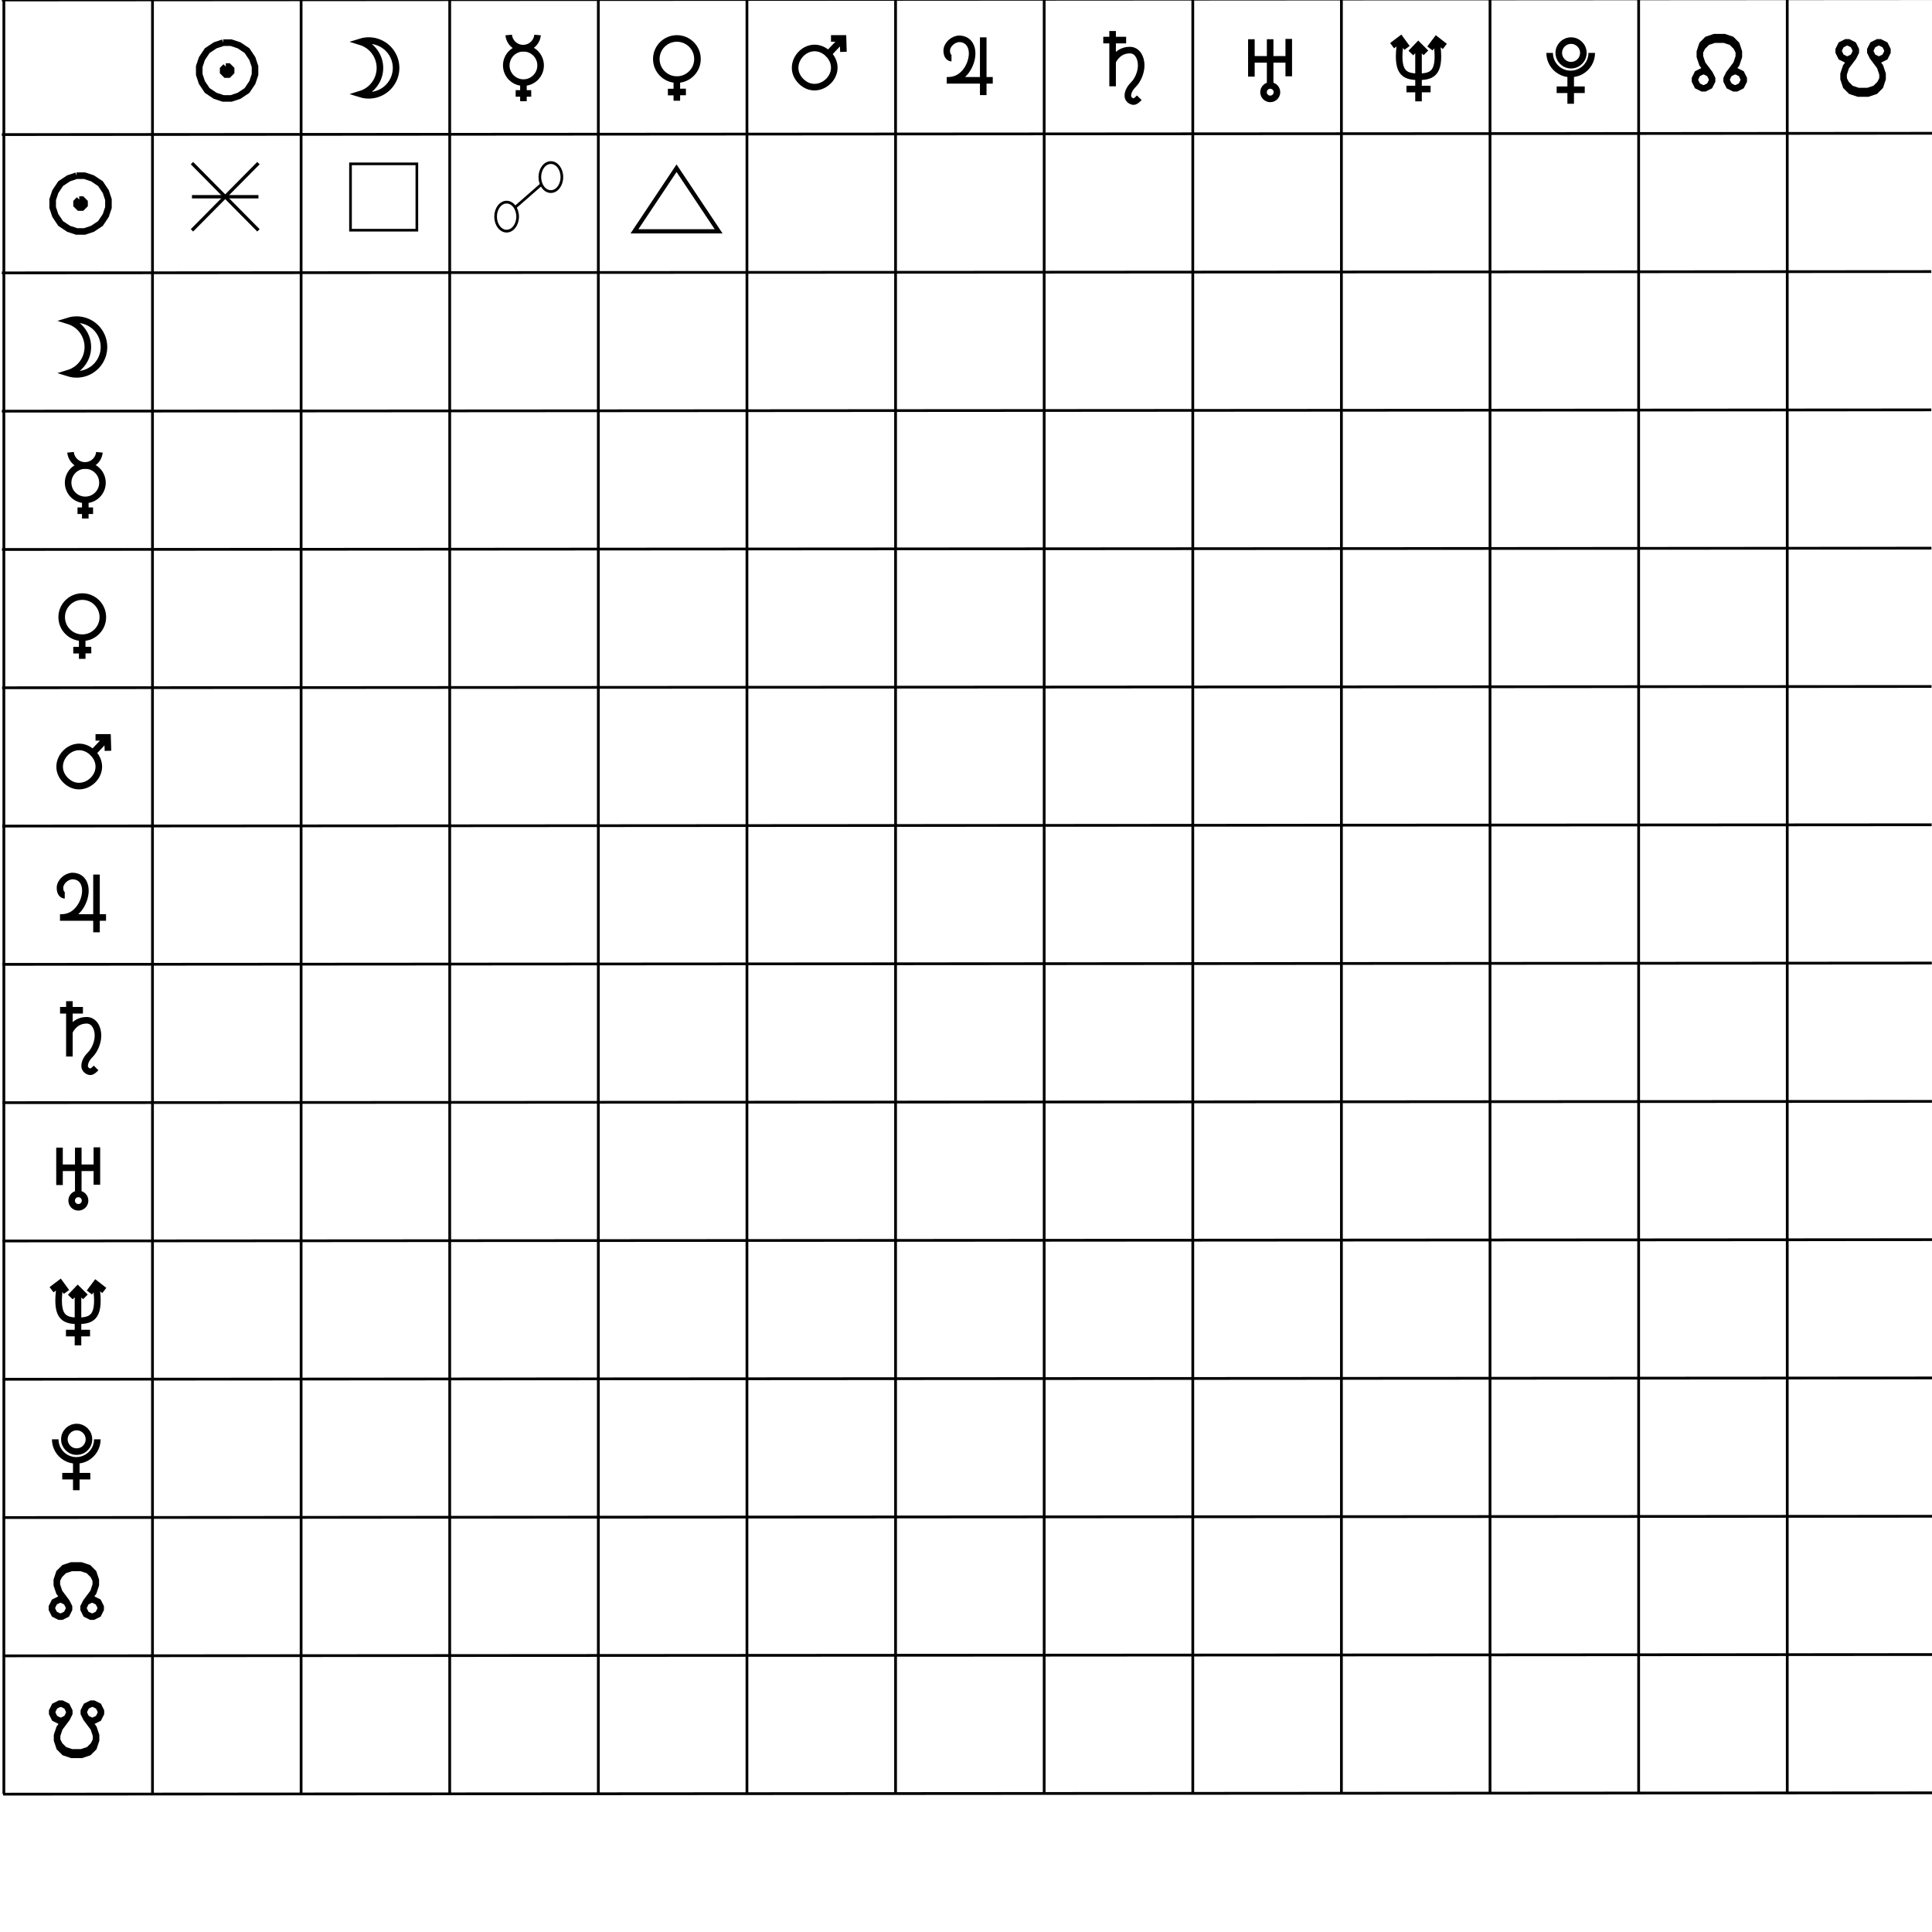
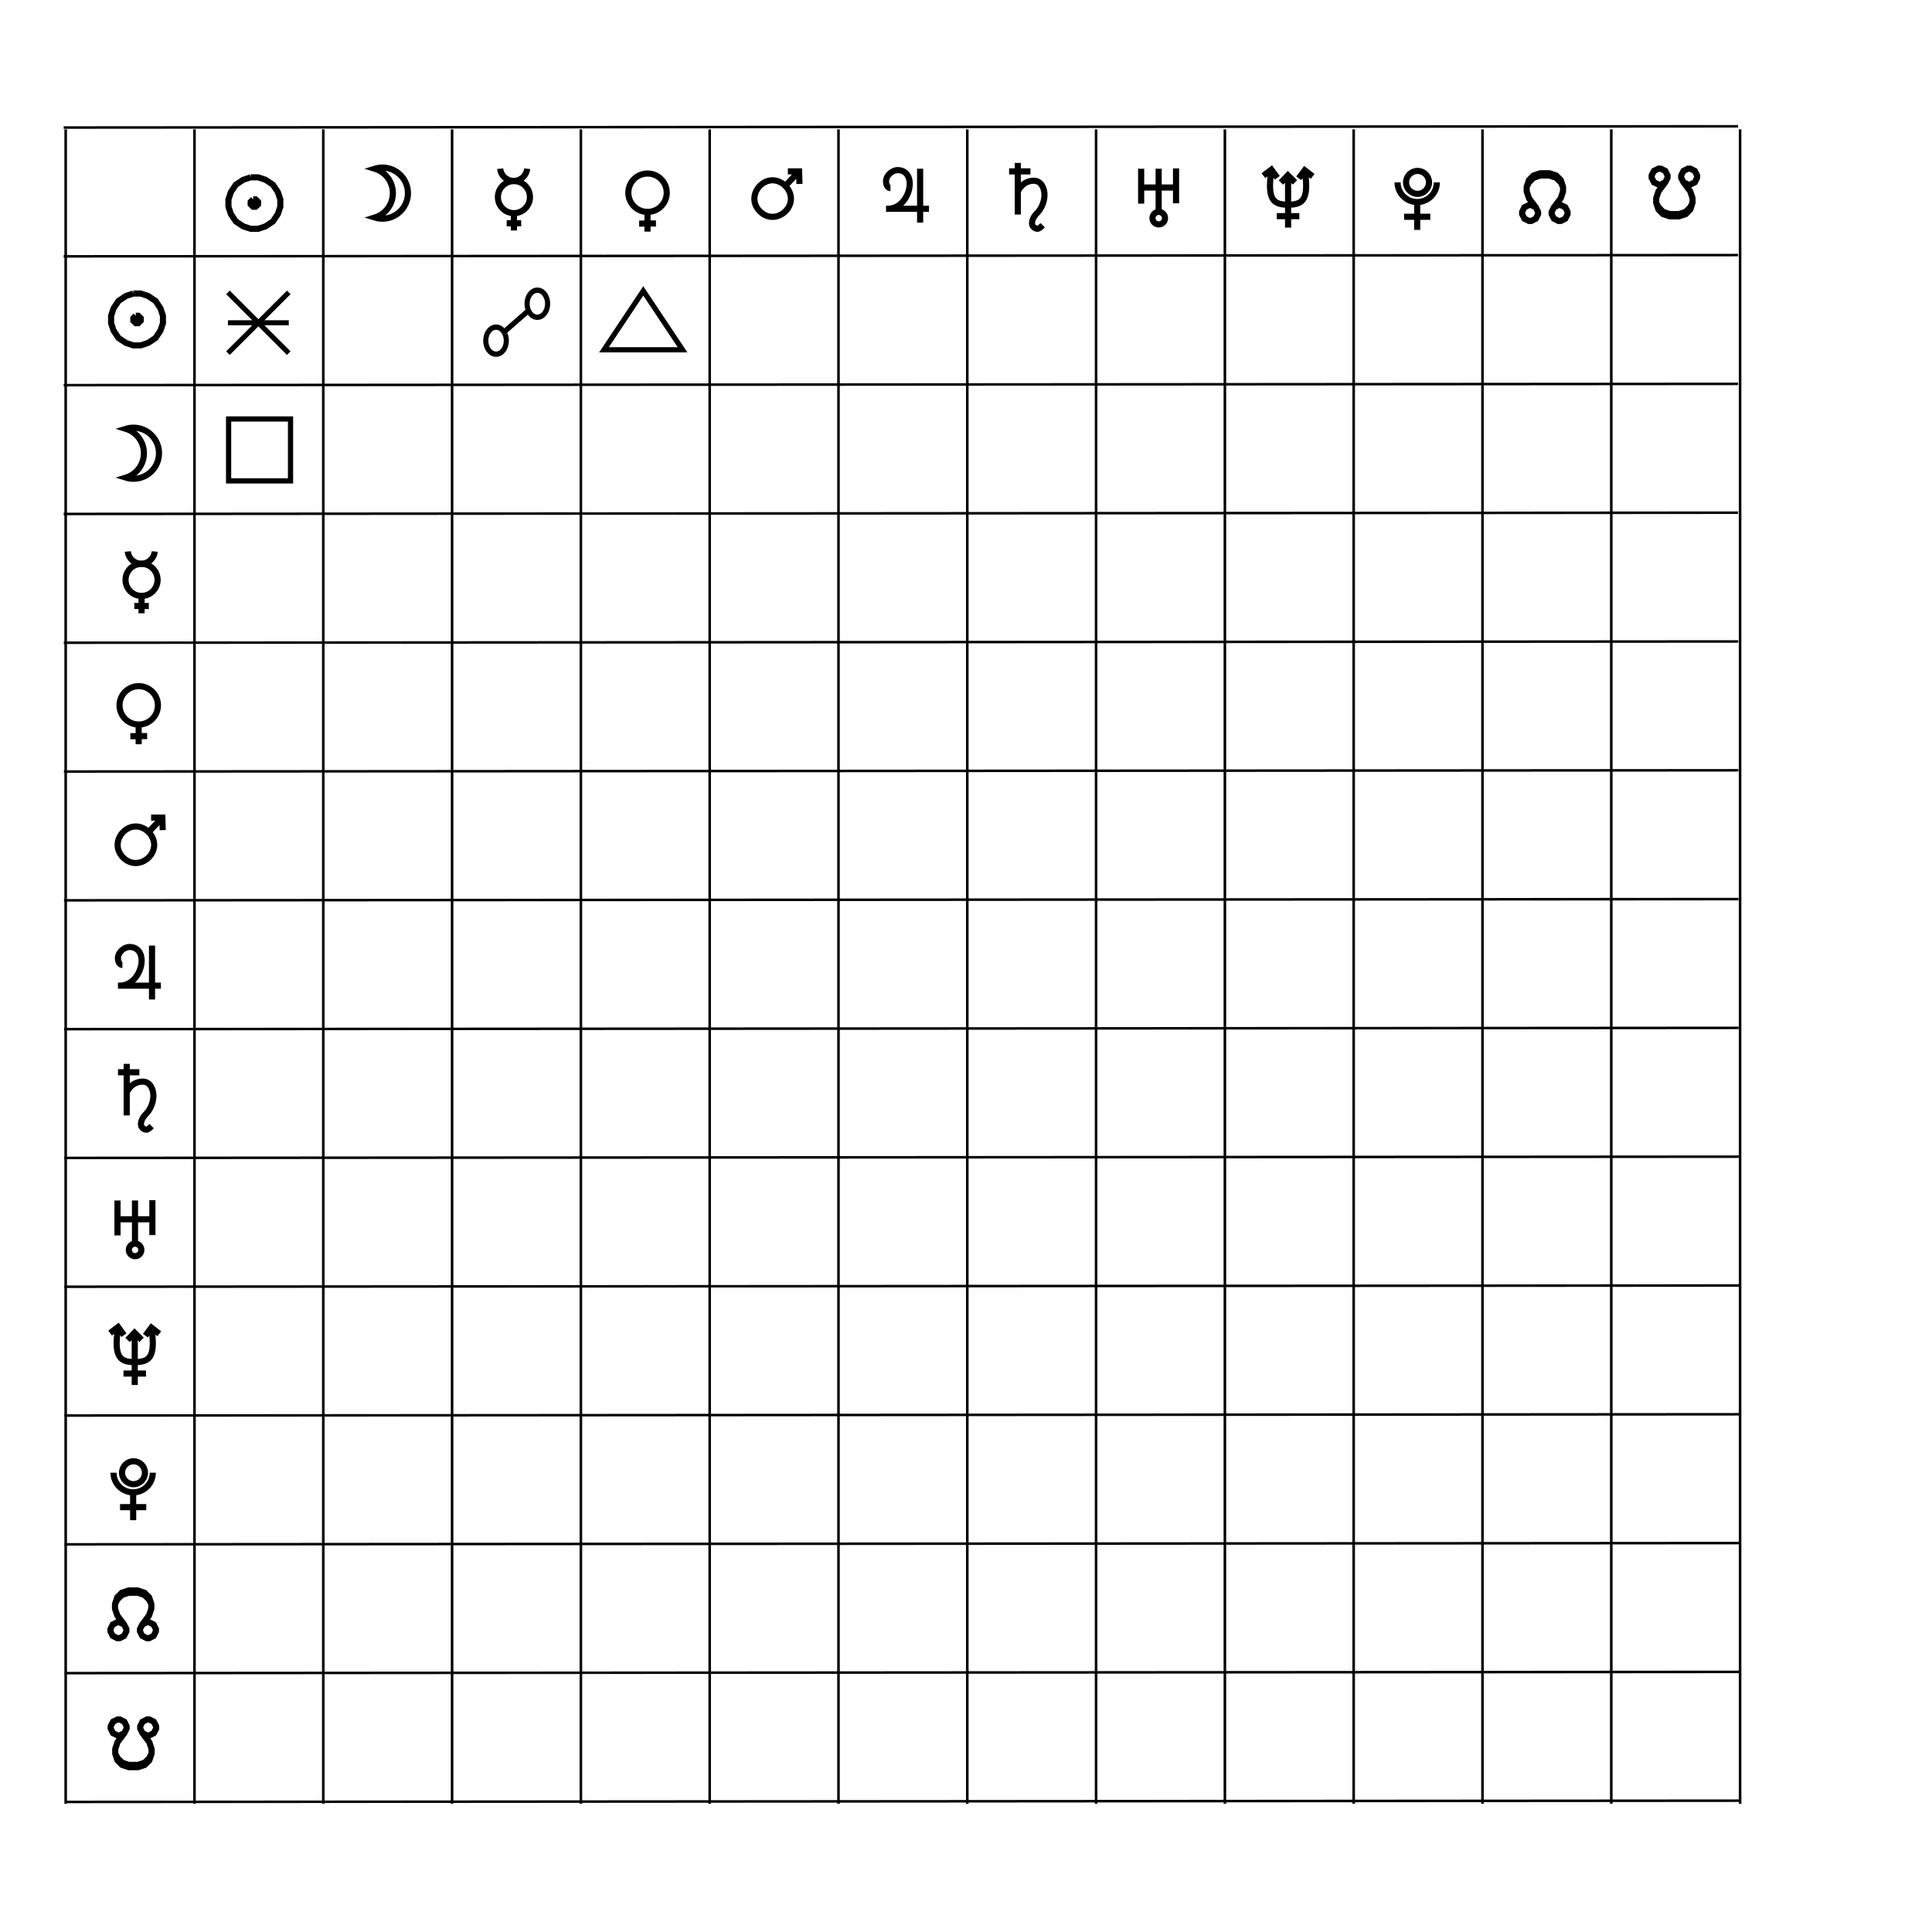
- <svg xmlns="http://www.w3.org/2000/svg" width="140mm" height="140mm" viewBox="0 0 140 140" version="1.1" id="svg4685">
+ <svg xmlns="http://www.w3.org/2000/svg" width="150mm" height="150mm" viewBox="0 0 150 150" version="1.1" id="svg4685">
  <defs id="defs4679" />
-   <g id="layer1" transform="translate(0,-157)" style="display:inline">
-     <g id="g177" style="display:inline;stroke-width:0.2;stroke-miterlimit:4;stroke-dasharray:none">
-       <path id="path5310" d="M 0.226,287.011 140.04,286.916 v 0" style="fill:none;stroke:#000000;stroke-width:0.2;stroke-linecap:butt;stroke-linejoin:miter;stroke-miterlimit:4;stroke-dasharray:none;stroke-opacity:1" />
-       <path style="fill:none;stroke:#000000;stroke-width:0.2;stroke-linecap:butt;stroke-linejoin:miter;stroke-miterlimit:4;stroke-dasharray:none;stroke-opacity:1" d="M 0.134,186.795 139.949,186.701 v 0" id="path5312" />
-       <path id="path5314" d="M 0.143,196.817 139.958,196.722 v 0" style="fill:none;stroke:#000000;stroke-width:0.2;stroke-linecap:butt;stroke-linejoin:miter;stroke-miterlimit:4;stroke-dasharray:none;stroke-opacity:1" />
-       <path style="fill:none;stroke:#000000;stroke-width:0.2;stroke-linecap:butt;stroke-linejoin:miter;stroke-miterlimit:4;stroke-dasharray:none;stroke-opacity:1" d="M 0.152,206.838 139.967,206.744 v 0" id="path5316" />
-       <path id="path5318" d="M 0.161,216.86 139.976,216.765 v 0" style="fill:none;stroke:#000000;stroke-width:0.2;stroke-linecap:butt;stroke-linejoin:miter;stroke-miterlimit:4;stroke-dasharray:none;stroke-opacity:1" />
-       <path style="fill:none;stroke:#000000;stroke-width:0.2;stroke-linecap:butt;stroke-linejoin:miter;stroke-miterlimit:4;stroke-dasharray:none;stroke-opacity:1" d="M 0.171,226.881 139.985,226.787 v 0" id="path5320" />
-       <path id="path5322" d="m 0.18,236.903 139.815,-0.094 v 0" style="fill:none;stroke:#000000;stroke-width:0.2;stroke-linecap:butt;stroke-linejoin:miter;stroke-miterlimit:4;stroke-dasharray:none;stroke-opacity:1" />
-       <path style="fill:none;stroke:#000000;stroke-width:0.2;stroke-linecap:butt;stroke-linejoin:miter;stroke-miterlimit:4;stroke-dasharray:none;stroke-opacity:1" d="M 0.189,246.925 140.004,246.83 v 0" id="path5324" />
-       <path id="path5326" d="M 0.198,256.946 140.013,256.852 v 0" style="fill:none;stroke:#000000;stroke-width:0.2;stroke-linecap:butt;stroke-linejoin:miter;stroke-miterlimit:4;stroke-dasharray:none;stroke-opacity:1" />
-       <path style="fill:none;stroke:#000000;stroke-width:0.2;stroke-linecap:butt;stroke-linejoin:miter;stroke-miterlimit:4;stroke-dasharray:none;stroke-opacity:1" d="M 0.207,266.968 140.022,266.873 v 0" id="path5328" />
-       <path id="path5330" d="M 0.216,276.989 140.031,276.895 v 0" style="fill:none;stroke:#000000;stroke-width:0.2;stroke-linecap:butt;stroke-linejoin:miter;stroke-miterlimit:4;stroke-dasharray:none;stroke-opacity:1" />
-       <path id="path1034" d="M 0.134,176.774 139.949,176.679 v 0" style="fill:none;stroke:#000000;stroke-width:0.2;stroke-linecap:butt;stroke-linejoin:miter;stroke-miterlimit:4;stroke-dasharray:none;stroke-opacity:1" />
-       <path style="fill:none;stroke:#000000;stroke-width:0.2;stroke-linecap:butt;stroke-linejoin:miter;stroke-miterlimit:4;stroke-dasharray:none;stroke-opacity:1" d="M 0.134,166.752 140.17,166.658 v 0" id="path1036" />
-       <path id="path1180" d="m 0.134,156.998 140.037,-0.094 v 0" style="fill:none;stroke:#000000;stroke-width:0.2;stroke-linecap:butt;stroke-linejoin:miter;stroke-miterlimit:4;stroke-dasharray:none;stroke-opacity:1" />
-       <path id="path4687" d="m 11.05,157 v 130 0" style="fill:none;stroke:#000000;stroke-width:0.2;stroke-linecap:butt;stroke-linejoin:miter;stroke-miterlimit:4;stroke-dasharray:none;stroke-opacity:1" />
-       <path style="fill:none;stroke:#000000;stroke-width:0.2;stroke-linecap:butt;stroke-linejoin:miter;stroke-miterlimit:4;stroke-dasharray:none;stroke-opacity:1" d="m 21.819,157 v 130 0" id="path4689" />
-       <path id="path5234" d="m 129.511,157 v 130 0" style="fill:none;stroke:#000000;stroke-width:0.2;stroke-linecap:butt;stroke-linejoin:miter;stroke-miterlimit:4;stroke-dasharray:none;stroke-opacity:1" />
-       <path style="fill:none;stroke:#000000;stroke-width:0.2;stroke-linecap:butt;stroke-linejoin:miter;stroke-miterlimit:4;stroke-dasharray:none;stroke-opacity:1" d="m 118.742,157 v 130 0" id="path5236" />
-       <path id="path5238" d="m 107.973,157 v 130 0" style="fill:none;stroke:#000000;stroke-width:0.2;stroke-linecap:butt;stroke-linejoin:miter;stroke-miterlimit:4;stroke-dasharray:none;stroke-opacity:1" />
-       <path style="fill:none;stroke:#000000;stroke-width:0.2;stroke-linecap:butt;stroke-linejoin:miter;stroke-miterlimit:4;stroke-dasharray:none;stroke-opacity:1" d="m 97.204,157 v 130 0" id="path5240" />
-       <path id="path5242" d="m 86.434,157 v 130 0" style="fill:none;stroke:#000000;stroke-width:0.2;stroke-linecap:butt;stroke-linejoin:miter;stroke-miterlimit:4;stroke-dasharray:none;stroke-opacity:1" />
-       <path style="fill:none;stroke:#000000;stroke-width:0.2;stroke-linecap:butt;stroke-linejoin:miter;stroke-miterlimit:4;stroke-dasharray:none;stroke-opacity:1" d="m 75.665,157 v 130 0" id="path5244" />
-       <path id="path5246" d="m 64.896,157 v 130 0" style="fill:none;stroke:#000000;stroke-width:0.2;stroke-linecap:butt;stroke-linejoin:miter;stroke-miterlimit:4;stroke-dasharray:none;stroke-opacity:1" />
-       <path style="fill:none;stroke:#000000;stroke-width:0.2;stroke-linecap:butt;stroke-linejoin:miter;stroke-miterlimit:4;stroke-dasharray:none;stroke-opacity:1" d="m 54.127,157 v 130 0" id="path5248" />
-       <path id="path5250" d="m 43.357,157 v 130 0" style="fill:none;stroke:#000000;stroke-width:0.2;stroke-linecap:butt;stroke-linejoin:miter;stroke-miterlimit:4;stroke-dasharray:none;stroke-opacity:1" />
-       <path style="fill:none;stroke:#000000;stroke-width:0.2;stroke-linecap:butt;stroke-linejoin:miter;stroke-miterlimit:4;stroke-dasharray:none;stroke-opacity:1" d="m 32.588,157 v 130 0" id="path5252" />
-       <path style="fill:none;stroke:#000000;stroke-width:0.2;stroke-linecap:butt;stroke-linejoin:miter;stroke-miterlimit:4;stroke-dasharray:none;stroke-opacity:1" d="m 0.28,157 v 130 0" id="path1122" />
-       <path style="fill:none;stroke:#000000;stroke-width:0.2;stroke-linecap:butt;stroke-linejoin:miter;stroke-miterlimit:4;stroke-dasharray:none;stroke-opacity:1" d="m 140.147,157 v 130 0" id="path1195" />
+   <g id="layer1" transform="translate(0,-147)" style="display:inline">
+     <g id="g177" style="display:inline;stroke-width:0.2;stroke-miterlimit:4;stroke-dasharray:none" transform="translate(4.809709,0.04283)">
+       <path id="path5310" d="m 0.226,286.859 130,-0.098 v 0" style="fill:none;stroke:#000000;stroke-width:0.196;stroke-linecap:butt;stroke-linejoin:miter;stroke-miterlimit:4;stroke-dasharray:none;stroke-opacity:1" />
+       <path style="fill:none;stroke:#000000;stroke-width:0.196;stroke-linecap:butt;stroke-linejoin:miter;stroke-miterlimit:4;stroke-dasharray:none;stroke-opacity:1" d="m 0.134,186.859 130,-0.098 v 0" id="path5312" />
+       <path id="path5314" d="m 0.143,196.859 130,-0.098 v 0" style="fill:none;stroke:#000000;stroke-width:0.196;stroke-linecap:butt;stroke-linejoin:miter;stroke-miterlimit:4;stroke-dasharray:none;stroke-opacity:1" />
+       <path style="fill:none;stroke:#000000;stroke-width:0.196;stroke-linecap:butt;stroke-linejoin:miter;stroke-miterlimit:4;stroke-dasharray:none;stroke-opacity:1" d="m 0.152,206.859 130,-0.098 v 0" id="path5316" />
+       <path id="path5318" d="m 0.161,216.859 130,-0.098 v 0" style="fill:none;stroke:#000000;stroke-width:0.196;stroke-linecap:butt;stroke-linejoin:miter;stroke-miterlimit:4;stroke-dasharray:none;stroke-opacity:1" />
+       <path style="fill:none;stroke:#000000;stroke-width:0.196;stroke-linecap:butt;stroke-linejoin:miter;stroke-miterlimit:4;stroke-dasharray:none;stroke-opacity:1" d="m 0.171,226.859 130,-0.098 v 0" id="path5320" />
+       <path id="path5322" d="m 0.18,236.859 130,-0.098 v 0" style="fill:none;stroke:#000000;stroke-width:0.196;stroke-linecap:butt;stroke-linejoin:miter;stroke-miterlimit:4;stroke-dasharray:none;stroke-opacity:1" />
+       <path style="fill:none;stroke:#000000;stroke-width:0.196;stroke-linecap:butt;stroke-linejoin:miter;stroke-miterlimit:4;stroke-dasharray:none;stroke-opacity:1" d="m 0.189,246.859 130,-0.098 v 0" id="path5324" />
+       <path id="path5326" d="M 0.198,256.859 130.198,256.761 v 0" style="fill:none;stroke:#000000;stroke-width:0.196;stroke-linecap:butt;stroke-linejoin:miter;stroke-miterlimit:4;stroke-dasharray:none;stroke-opacity:1" />
+       <path style="fill:none;stroke:#000000;stroke-width:0.196;stroke-linecap:butt;stroke-linejoin:miter;stroke-miterlimit:4;stroke-dasharray:none;stroke-opacity:1" d="m 0.207,266.859 130,-0.098 v 0" id="path5328" />
+       <path id="path5330" d="m 0.216,276.859 130,-0.098 v 0" style="fill:none;stroke:#000000;stroke-width:0.196;stroke-linecap:butt;stroke-linejoin:miter;stroke-miterlimit:4;stroke-dasharray:none;stroke-opacity:1" />
+       <path id="path1034" d="m 0.134,176.859 130,-0.098 v 0" style="fill:none;stroke:#000000;stroke-width:0.196;stroke-linecap:butt;stroke-linejoin:miter;stroke-miterlimit:4;stroke-dasharray:none;stroke-opacity:1" />
+       <path style="fill:none;stroke:#000000;stroke-width:0.196;stroke-linecap:butt;stroke-linejoin:miter;stroke-miterlimit:4;stroke-dasharray:none;stroke-opacity:1" d="M 0.134,166.859 130.134,166.761 v 0" id="path1036" />
+       <path id="path1180" d="M 0.134,156.859 130.134,156.761 v 0" style="fill:none;stroke:#000000;stroke-width:0.196;stroke-linecap:butt;stroke-linejoin:miter;stroke-miterlimit:4;stroke-dasharray:none;stroke-opacity:1" />
+       <path id="path4687" d="m 10.29,157 v 130 0" style="fill:none;stroke:#000000;stroke-width:0.2;stroke-linecap:butt;stroke-linejoin:miter;stroke-miterlimit:4;stroke-dasharray:none;stroke-opacity:1" />
+       <path style="fill:none;stroke:#000000;stroke-width:0.2;stroke-linecap:butt;stroke-linejoin:miter;stroke-miterlimit:4;stroke-dasharray:none;stroke-opacity:1" d="m 20.29,157 v 130 0" id="path4689" />
+       <path id="path5234" d="m 120.29,157 v 130 0" style="fill:none;stroke:#000000;stroke-width:0.2;stroke-linecap:butt;stroke-linejoin:miter;stroke-miterlimit:4;stroke-dasharray:none;stroke-opacity:1" />
+       <path style="fill:none;stroke:#000000;stroke-width:0.2;stroke-linecap:butt;stroke-linejoin:miter;stroke-miterlimit:4;stroke-dasharray:none;stroke-opacity:1" d="m 110.29,157 v 130 0" id="path5236" />
+       <path id="path5238" d="m 100.29,157 v 130 0" style="fill:none;stroke:#000000;stroke-width:0.2;stroke-linecap:butt;stroke-linejoin:miter;stroke-miterlimit:4;stroke-dasharray:none;stroke-opacity:1" />
+       <path style="fill:none;stroke:#000000;stroke-width:0.2;stroke-linecap:butt;stroke-linejoin:miter;stroke-miterlimit:4;stroke-dasharray:none;stroke-opacity:1" d="m 90.29,157 v 130 0" id="path5240" />
+       <path id="path5242" d="m 80.29,157 v 130 0" style="fill:none;stroke:#000000;stroke-width:0.2;stroke-linecap:butt;stroke-linejoin:miter;stroke-miterlimit:4;stroke-dasharray:none;stroke-opacity:1" />
+       <path style="fill:none;stroke:#000000;stroke-width:0.2;stroke-linecap:butt;stroke-linejoin:miter;stroke-miterlimit:4;stroke-dasharray:none;stroke-opacity:1" d="m 70.29,157 v 130 0" id="path5244" />
+       <path id="path5246" d="m 60.29,157 v 130 0" style="fill:none;stroke:#000000;stroke-width:0.2;stroke-linecap:butt;stroke-linejoin:miter;stroke-miterlimit:4;stroke-dasharray:none;stroke-opacity:1" />
+       <path style="fill:none;stroke:#000000;stroke-width:0.2;stroke-linecap:butt;stroke-linejoin:miter;stroke-miterlimit:4;stroke-dasharray:none;stroke-opacity:1" d="m 50.29,157 v 130 0" id="path5248" />
+       <path id="path5250" d="m 40.29,157 v 130 0" style="fill:none;stroke:#000000;stroke-width:0.2;stroke-linecap:butt;stroke-linejoin:miter;stroke-miterlimit:4;stroke-dasharray:none;stroke-opacity:1" />
+       <path style="fill:none;stroke:#000000;stroke-width:0.2;stroke-linecap:butt;stroke-linejoin:miter;stroke-miterlimit:4;stroke-dasharray:none;stroke-opacity:1" d="m 30.29,157 v 130 0" id="path5252" />
+       <path style="fill:none;stroke:#000000;stroke-width:0.2;stroke-linecap:butt;stroke-linejoin:miter;stroke-miterlimit:4;stroke-dasharray:none;stroke-opacity:1" d="m 0.29,157 v 130 0" id="path1122" />
+       <path style="fill:none;stroke:#000000;stroke-width:0.2;stroke-linecap:butt;stroke-linejoin:miter;stroke-miterlimit:4;stroke-dasharray:none;stroke-opacity:1" d="m 130.29,157 v 130 0" id="path1195" />
    </g>
  </g>
-   <g id="layer3">
-     <g id="g212" transform="matrix(0.9103739,0,0,0.9200898,0.6625966,3.512135)">
-       <rect y="9.031" x="14.552" height="5" width="5" id="rect198" style="fill:none;stroke-width:0.5;stroke-miterlimit:4;stroke-dasharray:none" />
-       <path id="path202" d="m 14.552,11.677 c 5.292,0 5.292,0 5.292,0 v 0" style="fill:none;stroke:#000000;stroke-width:0.265px;stroke-linecap:butt;stroke-linejoin:miter;stroke-opacity:1" />
-       <path id="path204" d="M 14.552,9.031 C 19.844,14.323 19.844,14.323 19.844,14.323" style="fill:none;stroke:#000000;stroke-width:0.265px;stroke-linecap:butt;stroke-linejoin:miter;stroke-opacity:1" />
-       <path id="path206" d="M 14.552,14.323 C 19.844,9.031 19.844,9.031 19.844,9.031" style="fill:none;stroke:#000000;stroke-width:0.265px;stroke-linecap:butt;stroke-linejoin:miter;stroke-opacity:1" />
+   <g id="layer3" transform="translate(0,10)">
+     <g id="g212" transform="matrix(0.8924151,0,0,0.8912927,4.710616,4.651719)" style="stroke-width:0.443;stroke-miterlimit:4;stroke-dasharray:none">
+       <rect y="9.031" x="14.552" height="5" width="5" id="rect198" style="fill:none;stroke-width:0.443;stroke-miterlimit:4;stroke-dasharray:none" />
+       <path id="path202" d="m 14.552,11.677 c 5.292,0 5.292,0 5.292,0 v 0" style="fill:none;stroke:#000000;stroke-width:0.443;stroke-linecap:butt;stroke-linejoin:miter;stroke-miterlimit:4;stroke-dasharray:none;stroke-opacity:1" />
+       <path id="path204" d="M 14.552,9.031 C 19.844,14.323 19.844,14.323 19.844,14.323" style="fill:none;stroke:#000000;stroke-width:0.443;stroke-linecap:butt;stroke-linejoin:miter;stroke-miterlimit:4;stroke-dasharray:none;stroke-opacity:1" />
+       <path id="path206" d="M 14.552,14.323 C 19.844,9.031 19.844,9.031 19.844,9.031" style="fill:none;stroke:#000000;stroke-width:0.443;stroke-linecap:butt;stroke-linejoin:miter;stroke-miterlimit:4;stroke-dasharray:none;stroke-opacity:1" />
    </g>
-     <g id="g1046" transform="matrix(0.9674525,0,0,1.000648,-0.4614423,1.261107)">
-       <ellipse ry="1.05" rx="0.825" cy="14.428" cx="38.423" id="path227" style="opacity:1;fill:none;stroke:#000000;stroke-width:0.2;stroke-miterlimit:4;stroke-dasharray:none;stroke-opacity:1" />
-       <ellipse ry="1.05" rx="0.825" style="opacity:1;fill:none;stroke:#000000;stroke-width:0.2;stroke-miterlimit:4;stroke-dasharray:none;stroke-opacity:1" id="circle1034" cx="41.737" cy="11.563" />
-       <path id="path1039" d="M 39.064,13.755 C 41.008,12.109 41.008,12.109 41.008,12.109" style="fill:none;stroke:#000000;stroke-width:0.2;stroke-linecap:butt;stroke-linejoin:miter;stroke-miterlimit:4;stroke-dasharray:none;stroke-opacity:1" />
+     <g id="g4678">
+       <g style="stroke-width:0.412;stroke-miterlimit:4;stroke-dasharray:none" transform="matrix(0.9674525,0,0,1.000648,1.341191,2.011485)" id="g1046">
+         <ellipse style="opacity:1;fill:none;stroke:#000000;stroke-width:0.412;stroke-miterlimit:4;stroke-dasharray:none;stroke-opacity:1" id="path227" cx="38.423" cy="14.428" rx="0.825" ry="1.05" />
+         <ellipse cy="11.563" cx="41.737" id="circle1034" style="opacity:1;fill:none;stroke:#000000;stroke-width:0.412;stroke-miterlimit:4;stroke-dasharray:none;stroke-opacity:1" rx="0.825" ry="1.05" />
+         <path style="fill:none;stroke:#000000;stroke-width:0.412;stroke-linecap:butt;stroke-linejoin:miter;stroke-miterlimit:4;stroke-dasharray:none;stroke-opacity:1" d="M 39.064,13.755 C 41.008,12.109 41.008,12.109 41.008,12.109" id="path1039" />
+       </g>
    </g>
-     <rect style="opacity:1;fill:none;stroke:#000000;stroke-width:0.192;stroke-miterlimit:4;stroke-dasharray:none;stroke-opacity:1" id="rect1041" width="4.808" height="4.808" x="25.399" y="11.873" />
-     <path style="fill:none;stroke:#000000;stroke-width:0.305px;stroke-linecap:butt;stroke-linejoin:miter;stroke-opacity:1" d="m 45.976,16.762 3.049,-4.573 3.049,4.573 z" id="path1054" />
+     <rect style="opacity:1;fill:none;stroke:#000000;stroke-width:0.405;stroke-miterlimit:4;stroke-dasharray:none;stroke-opacity:1" id="rect1041" width="4.808" height="4.808" x="17.749" y="22.529" />
+     <path style="fill:none;stroke:#000000;stroke-width:0.405;stroke-linecap:butt;stroke-linejoin:miter;stroke-miterlimit:4;stroke-dasharray:none;stroke-opacity:1" d="m 46.894,17.158 3.049,-4.573 3.049,4.573 z" id="path1054" />
  </g>
-   <g id="layer2" style="display:inline" transform="translate(9.77792,9.796509)">
-     <g id="g4983" style="display:inline">
+   <g id="layer2" style="display:inline" transform="translate(9.77792,19.79651)">
+     <g id="g4983" style="display:inline" transform="translate(4.809709,0.04283)">
      <g id="g147" transform="translate(0,0.4154115)">
-         <g id="g4931" style="overflow:hidden" transform="matrix(0.2645833,0,0,0.2645833,-168.2708,-61.77522)">
+         <g id="g4931" style="overflow:hidden" transform="matrix(0.2635816,0,0,0.2635156,-167.6572,-61.49852)">
          <path id="path4929" d="m 620,243 -2.182,0.727 -2.182,1.455 -1.455,2.182 -0.727,2.182 v 2.182 l 0.727,2.182 1.455,2.182 2.182,1.455 2.182,0.727 h 2.182 l 2.182,-0.727 2.182,-1.455 1.455,-2.182 0.727,-2.182 v -2.182 L 628,247.364 626.545,245.182 624.364,243.727 622.182,243 H 620 m 0.727,6.545 L 620,250.273 V 251 l 0.727,0.727 h 0.727 L 622.182,251 v -0.727 l -0.727,-0.727 h -0.727 m 0,0.727 V 251 h 0.727 v -0.727 h -0.727" style="fill:none;stroke:#000000;stroke-width:1.8" />
        </g>
-         <g id="g4935" style="overflow:hidden" transform="matrix(0.2645833,0,0,0.2645833,-155.3594,-87.88172)">
-           <path id="path4933" d="m 649,305 a 7.497,7.497 0 0 1 0,14.327 A 7.497,7.497 0 1 0 649,305 Z" style="fill:none;stroke:#000000;stroke-width:1.8" />
-         </g>
-         <g id="g4941" style="overflow:hidden" transform="matrix(0.2645833,0,0,0.2645833,-142.2735,-82.81669)">
-           <path id="path4937" d="m 642,300 h 4.26 m -2.13,-2.982 v 5.112 m 4.703,-9.798 a 4.703,4.703 0 0 1 -4.703,4.703 4.703,4.703 0 0 1 -4.703,-4.703 4.703,4.703 0 0 1 4.703,-4.703 4.703,4.703 0 0 1 4.703,4.703 z" style="fill:none;stroke:#000000;stroke-width:1.8" />
-           <path id="path4939" d="m 648,284 a 3.972,3.972 0 0 1 -3.955,3.591 3.972,3.972 0 0 1 -3.952,-3.594" style="fill:none;stroke:#000000;stroke-width:1.8" />
-         </g>
-         <g id="g4945" style="overflow:hidden" transform="matrix(0.2645833,0,0,0.2645833,-96.59832,-47.47022)">
-           <path id="path4943" d="m 516,166 -4.938,0.04 m 2.449,2.365 v -5.79 c -3.11,-0.008 -5.625,-2.534 -5.62,-5.642 0.004,-3.108 2.527,-5.622 5.636,-5.622 3.109,0 5.631,2.514 5.636,5.622 0.004,3.108 -2.511,5.634 -5.62,5.642" style="fill:none;stroke:#000000;stroke-width:1.8" />
-         </g>
-         <g id="g4949" style="overflow:hidden" transform="matrix(0.2645833,0,0,0.2645833,-97.24883,-54.30125)">
-           <path id="path4947" d="m 557,181 c -5.247,-4.151 -11.699,3.206 -7.019,7.886 4.681,4.68 12.037,-1.771 7.886,-7.019 z m 0,0 0.434,0.434 3.997,-4.217 m -3.24,-0.055 h 3.295 l 0.11,3.682" style="fill:none;stroke:#000000;stroke-width:1.8" />
-         </g>
-         <g id="g4953" style="overflow:hidden" transform="matrix(0.2645833,0,0,0.2645833,-74.4443,-175.6004)">
-           <path id="path4951" d="m 505,641 c -0.435,0 -1.304,-0.406 -1.304,-2.029 0,-1.623 1.739,-3.246 3.478,-3.246 1.739,0 3.478,1.217 3.478,4.057 0,2.84 -2.174,7.303 -6.521,7.303 m 12.173,0 h -12.607 m 9.999,-11.766 v 15.823" style="fill:none;stroke:#000000;stroke-width:1.8" />
-         </g>
-         <g id="g4957" style="overflow:hidden" transform="matrix(0.2645833,0,0,0.2645833,-16.64965,-179.8694)">
-           <path id="path4955" d="m 338,668 c -0.522,0.522 -1.044,1.044 -1.567,1.044 -0.522,0 -1.567,-0.522 -1.567,-1.567 0,-1.044 0.522,-2.089 1.567,-3.133 1.044,-1.044 2.089,-3.133 2.089,-5.222 0,-2.089 -1.044,-4.178 -3.133,-4.178 -1.976,0 -3.656,1.044 -4.7,3.133 m -2.555,-5.875 h 6.267 m -3.711,-2.481 v 15.144" style="fill:none;stroke:#000000;stroke-width:1.8" />
-         </g>
-         <g id="g4963" style="overflow:hidden" transform="matrix(0.2645833,0,0,0.2645833,-46.36238,-178.0244)">
-           <path id="path4959" d="m 481,645 v 10.238 m 10.236,-10.328 v 10.238 m -10.266,-4.639 h 10.231 m -5.064,-5.515 v 11.95" style="fill:none;stroke:#000000;stroke-width:1.8" />
-           <path id="path4961" d="m 488,659.5 a 1.838,1.838 0 0 1 -1.838,1.838 1.838,1.838 0 0 1 -1.838,-1.838 1.838,1.838 0 0 1 1.838,-1.838 A 1.838,1.838 0 0 1 488,659.5 Z" style="fill:none;stroke:#000000;stroke-width:1.8" />
-         </g>
-         <g id="g4967" style="overflow:hidden" transform="matrix(0.2645833,0,0,0.2645833,-56.97328,-165.98)">
-           <path id="path4965" d="m 570,602 1.771,-2.363 2.319,1.804 m -14.443,-0.2 2.341,-1.774 1.741,2.386 m -1.8,-1.773 c -1.238,8.41 0.825,9.671 4.951,9.671 4.126,0 6.189,-1.261 4.951,-9.671 m -7.053,3.17 2.04,-2.126 2.086,2.079 m -5.324,9.912 h 6.601 m -3.301,-12.194 v 15.558" style="fill:none;stroke:#000000;stroke-width:1.8" />
-         </g>
-         <g id="g4973" style="overflow:hidden" transform="matrix(0.2645833,0,0,0.2645833,21.69336,-177.5647)">
-           <path id="path4969" d="m 317,647 a 5.768,5.768 0 0 1 -2.884,4.995 5.768,5.768 0 0 1 -5.768,0 A 5.768,5.768 0 0 1 305.465,647 m 5.768,13.939 v -8.171 m -3.845,4.326 h 7.69" style="fill:none;stroke:#000000;stroke-width:1.8" />
-           <path id="path4971" d="m 314.7,647 a 3.364,3.364 0 0 1 -3.364,3.364 A 3.364,3.364 0 0 1 307.971,647 3.364,3.364 0 0 1 311.336,643.636 3.364,3.364 0 0 1 314.7,647 Z" style="fill:none;stroke:#000000;stroke-width:1.8" />
-         </g>
-         <g id="g4977" style="overflow:hidden" transform="matrix(0.2645833,0,0,0.2645833,55.63562,-58.84763)">
-           <path id="path4975" d="m 221,204 -1.333,-0.667 H 219 L 217.667,204 217,205.333 V 206 l 0.667,1.333 L 219,208 h 0.667 L 221,207.333 221.667,206 v -0.667 L 221,204 l -2,-2.667 -0.667,-2 V 198 L 219,196 l 1.333,-1.333 2,-0.667 H 225 l 2,0.667 L 228.333,196 229,198 v 1.333 l -0.667,2 -2,2.667 -0.667,1.333 V 206 l 0.667,1.333 1.333,0.667 h 0.667 l 1.333,-0.667 L 230.333,206 v -0.667 L 229.667,204 l -1.333,-0.667 h -0.667 L 226.333,204 m -8,-6 0.667,-1.333 1.333,-1.333 2,-0.667 H 225 l 2,0.667 1.333,1.333 L 229,198" style="fill:none;stroke:#000000;stroke-width:1.8" />
-         </g>
-         <g id="g4981" style="overflow:hidden" transform="matrix(0.2645833,0,0,0.2645833,-28.05485,-163.5093)">
-           <path id="path4979" d="m 582,595 -1.333,-0.667 H 580 L 578.667,595 578,596.333 V 597 l 0.667,1.333 L 580,599 h 0.667 L 582,598.333 582.667,597 v -0.667 L 582,595 l -2,-2.667 -0.667,-2 V 589 L 580,587 l 1.333,-1.333 2,-0.667 H 586 l 2,0.667 L 589.333,587 590,589 v 1.333 l -0.667,2 -2,2.667 -0.667,1.333 V 597 l 0.667,1.333 1.333,0.667 h 0.667 l 1.333,-0.667 L 591.333,597 v -0.667 L 590.667,595 l -1.333,-0.667 h -0.667 L 587.333,595 m -8,-6 0.667,-1.333 1.333,-1.333 2,-0.667 H 586 l 2,0.667 1.333,1.333 L 590,589" transform="rotate(180,582,595)" style="fill:none;stroke:#000000;stroke-width:1.8" />
-         </g>
-         <g transform="matrix(0.2645833,0,0,0.2645833,-157.6496,-71.41362)" style="overflow:hidden" id="g67">
+         <g transform="matrix(0.2636823,0,0,0.2617044,-158.6083,-70.0814)" style="overflow:hidden" id="g67">
          <path style="fill:none;stroke:#000000;stroke-width:1.8" d="m 620,243 -2.182,0.727 -2.182,1.455 -1.455,2.182 -0.727,2.182 v 2.182 l 0.727,2.182 1.455,2.182 2.182,1.455 2.182,0.727 h 2.182 l 2.182,-0.727 2.182,-1.455 1.455,-2.182 0.727,-2.182 v -2.182 L 628,247.364 626.545,245.182 624.364,243.727 622.182,243 H 620 m 0.727,6.545 L 620,250.273 V 251 l 0.727,0.727 h 0.727 L 622.182,251 v -0.727 l -0.727,-0.727 h -0.727 m 0,0.727 V 251 h 0.727 v -0.727 h -0.727" id="path65" />
        </g>
        <g transform="matrix(0.2645833,0,0,0.2645833,-176.5261,-67.65999)" style="overflow:hidden" id="g73">
          <path style="fill:none;stroke:#000000;stroke-width:1.8" d="m 649,305 a 7.497,7.497 0 0 1 0,14.327 A 7.497,7.497 0 1 0 649,305 Z" id="path71" />
        </g>
        <g transform="matrix(0.2645833,0,0,0.2645833,-174.0235,-52.5786)" style="overflow:hidden" id="g79">
          <path style="fill:none;stroke:#000000;stroke-width:1.8" d="m 642,300 h 4.26 m -2.13,-2.982 v 5.112 m 4.703,-9.798 a 4.703,4.703 0 0 1 -4.703,4.703 4.703,4.703 0 0 1 -4.703,-4.703 4.703,4.703 0 0 1 4.703,-4.703 4.703,4.703 0 0 1 4.703,4.703 z" id="path75" />
          <path style="fill:none;stroke:#000000;stroke-width:1.8" d="m 648,284 a 3.972,3.972 0 0 1 -3.955,3.591 3.972,3.972 0 0 1 -3.952,-3.594" id="path77" />
        </g>
        <g transform="matrix(0.2645833,0,0,0.2645833,-139.6876,-7.026768)" style="overflow:hidden" id="g83">
          <path style="fill:none;stroke:#000000;stroke-width:1.8" d="m 516,166 -4.938,0.04 m 2.449,2.365 v -5.79 c -3.11,-0.008 -5.625,-2.534 -5.62,-5.642 0.004,-3.108 2.527,-5.622 5.636,-5.622 3.109,0 5.631,2.514 5.636,5.622 0.004,3.108 -2.511,5.634 -5.62,5.642" id="path81" />
        </g>
        <g transform="matrix(0.2645833,0,0,0.2645833,-150.5435,-3.652443)" style="overflow:hidden" id="g87">
          <path style="fill:none;stroke:#000000;stroke-width:1.8" d="m 557,181 c -5.247,-4.151 -11.699,3.206 -7.019,7.886 4.681,4.68 12.037,-1.771 7.886,-7.019 z m 0,0 0.434,0.434 3.997,-4.217 m -3.24,-0.055 h 3.295 l 0.11,3.682" id="path85" />
        </g>
        <g transform="matrix(0.2645833,0,0,0.2645833,-138.7003,-114.9351)" style="overflow:hidden" id="g91">
          <path style="fill:none;stroke:#000000;stroke-width:1.8" d="m 505,641 c -0.435,0 -1.304,-0.406 -1.304,-2.029 0,-1.623 1.739,-3.246 3.478,-3.246 1.739,0 3.478,1.217 3.478,4.057 0,2.84 -2.174,7.303 -6.521,7.303 m 12.173,0 h -12.607 m 9.999,-11.766 v 15.823" id="path89" />
        </g>
        <g transform="matrix(0.2645833,0,0,0.2645833,-92.24489,-109.5658)" style="overflow:hidden" id="g95">
          <path style="fill:none;stroke:#000000;stroke-width:1.8" d="m 338,668 c -0.522,0.522 -1.044,1.044 -1.567,1.044 -0.522,0 -1.567,-0.522 -1.567,-1.567 0,-1.044 0.522,-2.089 1.567,-3.133 1.044,-1.044 2.089,-3.133 2.089,-5.222 0,-2.089 -1.044,-4.178 -3.133,-4.178 -1.976,0 -3.656,1.044 -4.7,3.133 m -2.555,-5.875 h 6.267 m -3.711,-2.481 v 15.144" id="path93" />
        </g>
        <g transform="matrix(0.2645833,0,0,0.2645833,-132.73,-97.70443)" style="overflow:hidden" id="g101">
          <path style="fill:none;stroke:#000000;stroke-width:1.8" d="m 481,645 v 10.238 m 10.236,-10.328 v 10.238 m -10.266,-4.639 h 10.231 m -5.064,-5.515 v 11.95" id="path97" />
          <path style="fill:none;stroke:#000000;stroke-width:1.8" d="m 488,659.5 a 1.838,1.838 0 0 1 -1.838,1.838 1.838,1.838 0 0 1 -1.838,-1.838 1.838,1.838 0 0 1 1.838,-1.838 A 1.838,1.838 0 0 1 488,659.5 Z" id="path99" />
        </g>
        <g transform="matrix(0.2645833,0,0,0.2645833,-154.1132,-75.83259)" style="overflow:hidden" id="g105">
          <path style="fill:none;stroke:#000000;stroke-width:1.8" d="m 570,602 1.771,-2.363 2.319,1.804 m -14.443,-0.2 2.341,-1.774 1.741,2.386 m -1.8,-1.773 c -1.238,8.41 0.825,9.671 4.951,9.671 4.126,0 6.189,-1.261 4.951,-9.671 m -7.053,3.17 2.04,-2.126 2.086,2.079 m -5.324,9.912 h 6.601 m -3.301,-12.194 v 15.558" id="path103" />
        </g>
        <g transform="matrix(0.2645833,0,0,0.2645833,-86.59682,-77.09856)" style="overflow:hidden" id="g111">
          <path style="fill:none;stroke:#000000;stroke-width:1.8" d="m 317,647 a 5.768,5.768 0 0 1 -2.884,4.995 5.768,5.768 0 0 1 -5.768,0 A 5.768,5.768 0 0 1 305.465,647 m 5.768,13.939 v -8.171 m -3.845,4.326 h 7.69" id="path107" />
          <path style="fill:none;stroke:#000000;stroke-width:1.8" d="m 314.7,647 a 3.364,3.364 0 0 1 -3.364,3.364 A 3.364,3.364 0 0 1 307.971,647 3.364,3.364 0 0 1 311.336,643.636 3.364,3.364 0 0 1 314.7,647 Z" id="path109" />
        </g>
        <g transform="matrix(0.2645833,0,0,0.2645833,-63.42688,51.8994)" style="overflow:hidden" id="g115">
          <path style="fill:none;stroke:#000000;stroke-width:1.8" d="m 221,204 -1.333,-0.667 H 219 L 217.667,204 217,205.333 V 206 l 0.667,1.333 L 219,208 h 0.667 L 221,207.333 221.667,206 v -0.667 L 221,204 l -2,-2.667 -0.667,-2 V 198 L 219,196 l 1.333,-1.333 2,-0.667 H 225 l 2,0.667 L 228.333,196 229,198 v 1.333 l -0.667,2 -2,2.667 -0.667,1.333 V 206 l 0.667,1.333 1.333,0.667 h 0.667 l 1.333,-0.667 L 230.333,206 v -0.667 L 229.667,204 l -1.333,-0.667 h -0.667 L 226.333,204 m -8,-6 0.667,-1.333 1.333,-1.333 2,-0.667 H 225 l 2,0.667 1.333,1.333 L 229,198" id="path113" />
        </g>
        <g transform="matrix(0.2645833,0,0,0.2645833,-157.5118,-43.12386)" style="overflow:hidden" id="g119">
          <path style="fill:none;stroke:#000000;stroke-width:1.8" transform="rotate(180,582,595)" d="m 582,595 -1.333,-0.667 H 580 L 578.667,595 578,596.333 V 597 l 0.667,1.333 L 580,599 h 0.667 L 582,598.333 582.667,597 v -0.667 L 582,595 l -2,-2.667 -0.667,-2 V 589 L 580,587 l 1.333,-1.333 2,-0.667 H 586 l 2,0.667 L 589.333,587 590,589 v 1.333 l -0.667,2 -2,2.667 -0.667,1.333 V 597 l 0.667,1.333 1.333,0.667 h 0.667 l 1.333,-0.667 L 591.333,597 v -0.667 L 590.667,595 l -1.333,-0.667 h -0.667 L 587.333,595 m -8,-6 0.667,-1.333 1.333,-1.333 2,-0.667 H 586 l 2,0.667 1.333,1.333 L 590,589" id="path117" />
        </g>
+         <g id="g3821" style="overflow:hidden" transform="matrix(0.2645833,0,0,0.2645833,-157.198,-87.85376)">
+           <path id="path3819" d="m 649,305 a 7.497,7.497 0 0 1 0,14.327 A 7.497,7.497 0 1 0 649,305 Z" style="fill:none;stroke:#000000;stroke-width:1.8" />
+         </g>
+         <g id="g3827" style="overflow:hidden" transform="matrix(0.2645833,0,0,0.2645833,-145.1119,-82.29751)">
+           <path id="path3823" d="m 642,300 h 4.26 m -2.13,-2.982 v 5.112 m 4.703,-9.798 a 4.703,4.703 0 0 1 -4.703,4.703 4.703,4.703 0 0 1 -4.703,-4.703 4.703,4.703 0 0 1 4.703,-4.703 4.703,4.703 0 0 1 4.703,4.703 z" style="fill:none;stroke:#000000;stroke-width:1.8" />
+           <path id="path3825" d="m 648,284 a 3.972,3.972 0 0 1 -3.955,3.591 3.972,3.972 0 0 1 -3.952,-3.594" style="fill:none;stroke:#000000;stroke-width:1.8" />
+         </g>
+         <g id="g3831" style="overflow:hidden" transform="matrix(0.2645833,0,0,0.2645833,-100.1833,-46.82746)">
+           <path id="path3829" d="m 516,166 -4.938,0.04 m 2.449,2.365 v -5.79 c -3.11,-0.008 -5.625,-2.534 -5.62,-5.642 0.004,-3.108 2.527,-5.622 5.636,-5.622 3.109,0 5.631,2.514 5.636,5.622 0.004,3.108 -2.511,5.634 -5.62,5.642" style="fill:none;stroke:#000000;stroke-width:1.8" />
+         </g>
+         <g id="g3835" style="overflow:hidden" transform="matrix(0.2645833,0,0,0.2645833,-101.1064,-53.82216)">
+           <path id="path3833" d="m 557,181 c -5.247,-4.151 -11.699,3.206 -7.019,7.886 4.681,4.68 12.037,-1.771 7.886,-7.019 z m 0,0 0.434,0.434 3.997,-4.217 m -3.24,-0.055 h 3.295 l 0.11,3.682" style="fill:none;stroke:#000000;stroke-width:1.8" />
+         </g>
+         <g id="g3839" style="overflow:hidden" transform="matrix(0.2645833,0,0,0.2645833,-79.06521,-175.2509)">
+           <path id="path3837" d="m 505,641 c -0.435,0 -1.304,-0.406 -1.304,-2.029 0,-1.623 1.739,-3.246 3.478,-3.246 1.739,0 3.478,1.217 3.478,4.057 0,2.84 -2.174,7.303 -6.521,7.303 m 12.173,0 h -12.607 m 9.999,-11.766 v 15.823" style="fill:none;stroke:#000000;stroke-width:1.8" />
+         </g>
+         <g id="g3843" style="overflow:hidden" transform="matrix(0.2645833,0,0,0.2645833,-23.06118,-179.5109)">
+           <path id="path3841" d="m 338,668 c -0.522,0.522 -1.044,1.044 -1.567,1.044 -0.522,0 -1.567,-0.522 -1.567,-1.567 0,-1.044 0.522,-2.089 1.567,-3.133 1.044,-1.044 2.089,-3.133 2.089,-5.222 0,-2.089 -1.044,-4.178 -3.133,-4.178 -1.976,0 -3.656,1.044 -4.7,3.133 m -2.555,-5.875 h 6.267 m -3.711,-2.481 v 15.144" style="fill:none;stroke:#000000;stroke-width:1.8" />
+         </g>
+         <g id="g3849" style="overflow:hidden" transform="matrix(0.2645833,0,0,0.2645833,-53.25303,-177.8105)">
+           <path id="path3845" d="m 481,645 v 10.238 m 10.236,-10.328 v 10.238 m -10.266,-4.639 h 10.231 m -5.064,-5.515 v 11.95" style="fill:none;stroke:#000000;stroke-width:1.8" />
+           <path id="path3847" d="m 488,659.5 a 1.838,1.838 0 0 1 -1.838,1.838 1.838,1.838 0 0 1 -1.838,-1.838 1.838,1.838 0 0 1 1.838,-1.838 A 1.838,1.838 0 0 1 488,659.5 Z" style="fill:none;stroke:#000000;stroke-width:1.8" />
+         </g>
+         <g id="g3853" style="overflow:hidden" transform="matrix(0.2645833,0,0,0.2645833,-64.56819,-165.6922)">
+           <path id="path3851" d="m 570,602 1.771,-2.363 2.319,1.804 m -14.443,-0.2 2.341,-1.774 1.741,2.386 m -1.8,-1.773 c -1.238,8.41 0.825,9.671 4.951,9.671 4.126,0 6.189,-1.261 4.951,-9.671 m -7.053,3.17 2.04,-2.126 2.086,2.079 m -5.324,9.912 h 6.601 m -3.301,-12.194 v 15.558" style="fill:none;stroke:#000000;stroke-width:1.8" />
+         </g>
+         <g id="g3859" style="overflow:hidden" transform="matrix(0.2645833,0,0,0.2645833,13.09611,-177.2799)">
+           <path id="path3855" d="m 317,647 a 5.768,5.768 0 0 1 -2.884,4.995 5.768,5.768 0 0 1 -5.768,0 A 5.768,5.768 0 0 1 305.465,647 m 5.768,13.939 v -8.171 m -3.845,4.326 h 7.69" style="fill:none;stroke:#000000;stroke-width:1.8" />
+           <path id="path3857" d="m 314.7,647 a 3.364,3.364 0 0 1 -3.364,3.364 A 3.364,3.364 0 0 1 307.971,647 3.364,3.364 0 0 1 311.336,643.636 3.364,3.364 0 0 1 314.7,647 Z" style="fill:none;stroke:#000000;stroke-width:1.8" />
+         </g>
+         <g id="g3863" style="overflow:hidden" transform="matrix(0.2645833,0,0,0.2645833,46.17685,-58.13323)">
+           <path id="path3861" d="m 221,204 -1.333,-0.667 H 219 L 217.667,204 217,205.333 V 206 l 0.667,1.333 L 219,208 h 0.667 L 221,207.333 221.667,206 v -0.667 L 221,204 l -2,-2.667 -0.667,-2 V 198 L 219,196 l 1.333,-1.333 2,-0.667 H 225 l 2,0.667 L 228.333,196 229,198 v 1.333 l -0.667,2 -2,2.667 -0.667,1.333 V 206 l 0.667,1.333 1.333,0.667 h 0.667 l 1.333,-0.667 L 230.333,206 v -0.667 L 229.667,204 l -1.333,-0.667 h -0.667 L 226.333,204 m -8,-6 0.667,-1.333 1.333,-1.333 2,-0.667 H 225 l 2,0.667 1.333,1.333 L 229,198" style="fill:none;stroke:#000000;stroke-width:1.8" />
+         </g>
+         <g id="g3867" style="overflow:hidden" transform="matrix(0.2645833,0,0,0.2645833,-37.87196,-163.5291)">
+           <path id="path3865" d="m 582,595 -1.333,-0.667 H 580 L 578.667,595 578,596.333 V 597 l 0.667,1.333 L 580,599 h 0.667 L 582,598.333 582.667,597 v -0.667 L 582,595 l -2,-2.667 -0.667,-2 V 589 L 580,587 l 1.333,-1.333 2,-0.667 H 586 l 2,0.667 L 589.333,587 590,589 v 1.333 l -0.667,2 -2,2.667 -0.667,1.333 V 597 l 0.667,1.333 1.333,0.667 h 0.667 l 1.333,-0.667 L 591.333,597 v -0.667 L 590.667,595 l -1.333,-0.667 h -0.667 L 587.333,595 m -8,-6 0.667,-1.333 1.333,-1.333 2,-0.667 H 586 l 2,0.667 1.333,1.333 L 590,589" transform="rotate(180,582,595)" style="fill:none;stroke:#000000;stroke-width:1.8" />
+         </g>
      </g>
    </g>
  </g>
</svg>
